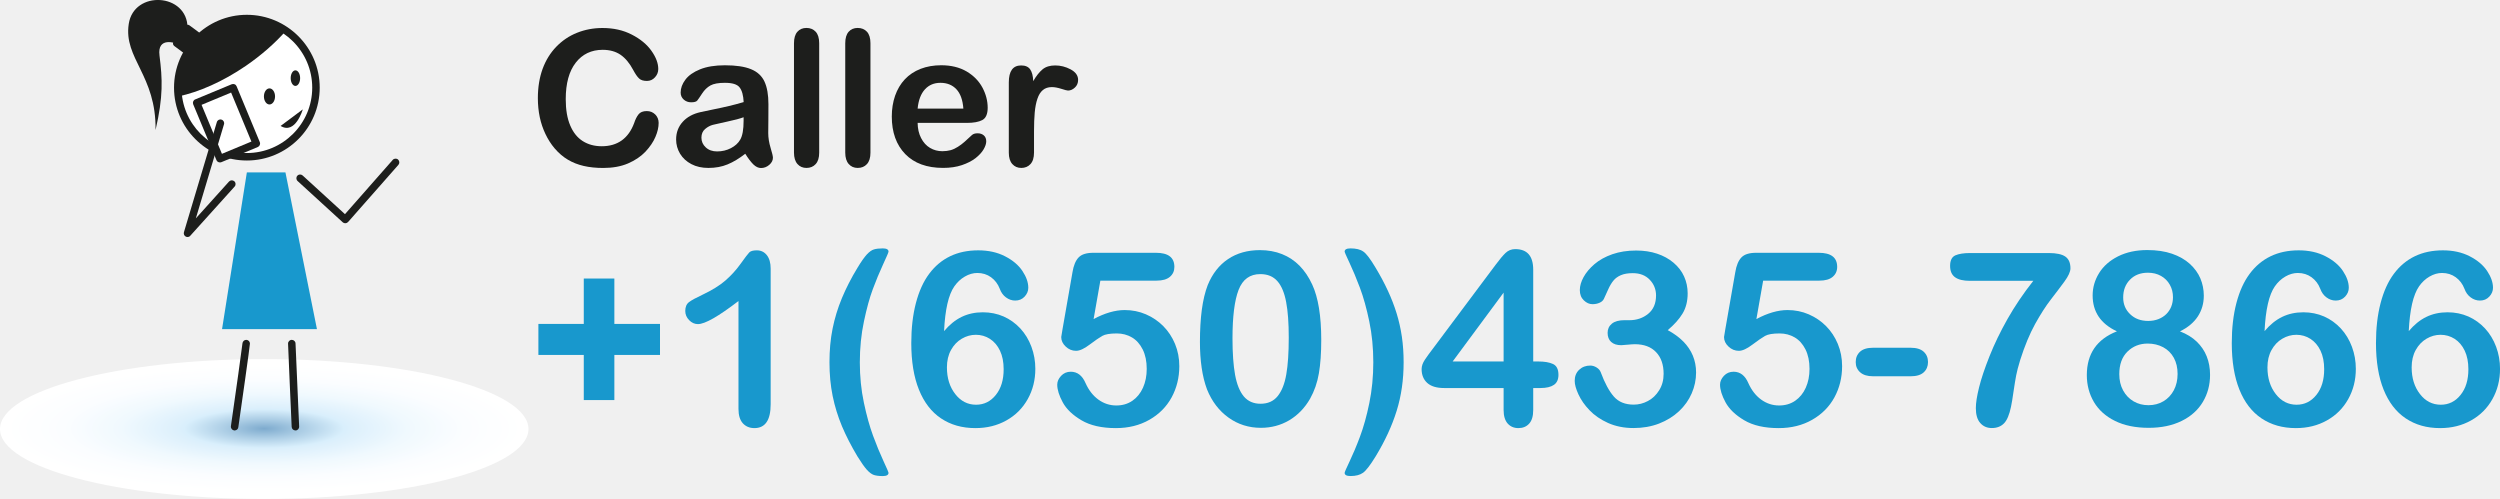
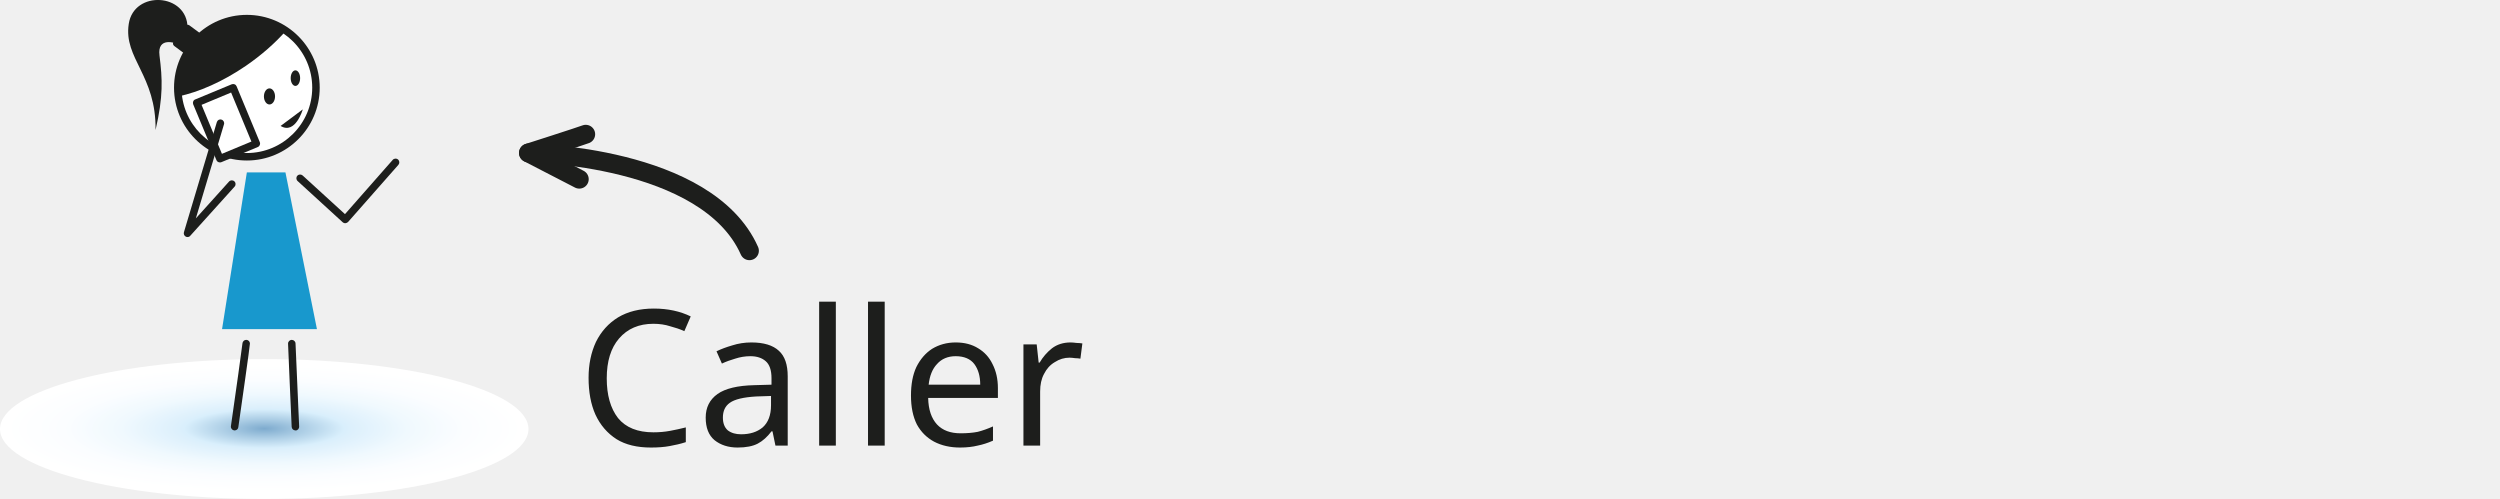
- <svg xmlns="http://www.w3.org/2000/svg" version="1.1" id="Layer_1" x="0px" y="0px" width="79.542px" height="15.875px" viewBox="-5.207 54.997 79.542 15.875" enable-background="new -5.207 54.997 79.542 15.875" xml:space="preserve">
+ <svg xmlns="http://www.w3.org/2000/svg" version="1.1" id="Layer_1" x="0px" y="0px" width="79.542px" height="15.875px" viewBox="0 0 79.542 15.875" enable-background="new 0 0 79.542 15.875" xml:space="preserve">
  <g>
+     <radialGradient id="SVGID_1_" cx="-689.21" cy="-1657.954" r="20.19" gradientTransform="matrix(0.4097 0 0 -0.0996 290.7762 -151.4959)" gradientUnits="userSpaceOnUse">
+       <stop offset="0" style="stop-color:#7EABCE" />
+       <stop offset="0.144" style="stop-color:#AACCE4" />
+       <stop offset="0.307" style="stop-color:#D9EFFC" />
+       <stop offset="0.339" style="stop-color:#DDF0FC" />
+       <stop offset="0.552" style="stop-color:#F0F9FE" />
+       <stop offset="0.771" style="stop-color:#FBFDFF" />
+       <stop offset="1" style="stop-color:#FFFFFF" />
+     </radialGradient>
+     <ellipse fill="url(#SVGID_1_)" cx="8.407" cy="13.65" rx="8.407" ry="2.225" />
    <g>
-       <radialGradient id="SVGID_1_" cx="-1250.612" cy="-393.089" r="20.192" gradientTransform="matrix(0.4097 0 0 0.0996 515.5761 107.785)" gradientUnits="userSpaceOnUse">
-         <stop offset="0" style="stop-color:#7EABCE" />
-         <stop offset="0.144" style="stop-color:#AACCE4" />
-         <stop offset="0.307" style="stop-color:#D9EFFC" />
-         <stop offset="0.339" style="stop-color:#DDF0FC" />
-         <stop offset="0.552" style="stop-color:#F0F9FE" />
-         <stop offset="0.771" style="stop-color:#FBFDFF" />
-         <stop offset="1" style="stop-color:#FFFFFF" />
-       </radialGradient>
-       <ellipse fill="url(#SVGID_1_)" cx="3.2" cy="68.647" rx="8.407" ry="2.225" />
      <g>
        <g>
-           <g>
-             <circle fill="#FFFFFF" cx="2.647" cy="57.786" r="2.199" />
-             <path fill="#1D1E1C" d="M2.647,60.104c-1.278,0-2.317-1.039-2.317-2.318c0-1.278,1.039-2.318,2.317-2.318       s2.318,1.04,2.318,2.318C4.965,59.065,3.925,60.104,2.647,60.104z M2.647,55.706c-1.146,0-2.079,0.934-2.079,2.08       c0,1.147,0.933,2.08,2.079,2.08s2.08-0.933,2.08-2.08C4.727,56.639,3.793,55.706,2.647,55.706z" />
-           </g>
-           <path fill="#1D1E1C" d="M3.893,55.975c-0.354-0.244-0.784-0.389-1.246-0.389c-1.215,0-2.198,0.984-2.198,2.199      c0,0.096,0.007,0.189,0.019,0.279c0.652-0.137,1.408-0.467,2.146-0.971C3.118,56.747,3.552,56.362,3.893,55.975z" />
-           <path fill="#1D1E1C" d="M0.753,56.745c-0.021,0-0.042-0.007-0.061-0.021l-0.355-0.264c-0.045-0.033-0.055-0.097-0.021-0.142      l0.362-0.493c0.016-0.022,0.04-0.036,0.066-0.04c0.032-0.004,0.055,0.002,0.076,0.018l0.359,0.266      c0.021,0.016,0.036,0.039,0.04,0.066s-0.003,0.055-0.019,0.076l-0.366,0.492C0.815,56.73,0.785,56.745,0.753,56.745z" />
-           <path fill="#1D1E1C" d="M-0.258,59.135c0.026-1.742-1.021-2.277-0.853-3.375c0.162-1.086,1.871-0.986,1.871,0.125      c-0.209,0.281-0.362,0.494-0.362,0.494s-0.611-0.232-0.53,0.387C-0.038,57.514-0.01,58.065-0.258,59.135z" />
-           <ellipse fill="#1D1E1C" cx="4.192" cy="57.483" rx="0.15" ry="0.248" />
-           <ellipse fill="#1D1E1C" cx="3.367" cy="58.065" rx="0.177" ry="0.256" />
-           <path fill="#1D1E1C" d="M4.427,58.477c0,0-0.235,0.814-0.706,0.527" />
-           <g>
-             <rect x="1.372" y="57.954" transform="matrix(0.9238 -0.3829 0.3829 0.9238 -22.407 5.2555)" fill="#FFFFFF" width="1.255" height="1.925" />
-             <path fill="#1D1E1C" d="M1.79,60.165c-0.047,0-0.091-0.027-0.11-0.072l-0.74-1.777c-0.012-0.029-0.012-0.062,0-0.092       s0.035-0.053,0.064-0.064l1.161-0.482c0.029-0.012,0.062-0.012,0.092,0s0.052,0.035,0.064,0.064l0.738,1.777       c0.025,0.062-0.004,0.131-0.064,0.156l-1.159,0.482C1.821,60.163,1.805,60.165,1.79,60.165z M1.206,58.333l0.648,1.558       l0.938-0.39l-0.646-1.559L1.206,58.333z" />
-           </g>
-           <path fill="#1D1E1C" d="M0.76,62.538c-0.02,0-0.04-0.004-0.059-0.015c-0.049-0.027-0.071-0.085-0.056-0.138l1.047-3.502      c0.019-0.064,0.085-0.101,0.148-0.08c0.063,0.018,0.099,0.085,0.08,0.148l-0.896,2.994l1.056-1.172      c0.045-0.048,0.119-0.052,0.169-0.008c0.049,0.044,0.053,0.119,0.009,0.168l-1.41,1.564C0.826,62.525,0.793,62.538,0.76,62.538z      " />
-           <path fill="#1D1E1C" d="M5.778,62.1c-0.029,0-0.059-0.01-0.081-0.031l-1.435-1.312c-0.049-0.045-0.053-0.12-0.008-0.169      c0.044-0.05,0.119-0.052,0.169-0.007l1.346,1.23l1.52-1.727c0.044-0.049,0.121-0.053,0.169-0.011      c0.049,0.044,0.054,0.118,0.011,0.169l-1.601,1.818c-0.021,0.023-0.052,0.038-0.083,0.039C5.782,62.1,5.78,62.1,5.778,62.1z" />
-           <path fill="#1D1E1C" d="M2.259,68.692c-0.006,0-0.011,0-0.017,0c-0.065-0.01-0.111-0.07-0.102-0.136      c0.145-1.009,0.361-2.542,0.367-2.632c0.004-0.063,0.057-0.114,0.119-0.114c0.001,0,0.002,0,0.004,0      c0.064,0.002,0.115,0.054,0.115,0.118c0,0.079-0.282,2.058-0.369,2.662C2.369,68.65,2.318,68.692,2.259,68.692z" />
-           <path fill="#1D1E1C" d="M4.192,68.692c-0.063,0-0.116-0.049-0.119-0.113c-0.012-0.264-0.115-2.573-0.115-2.65      c0-0.066,0.053-0.119,0.119-0.119l0,0c0.065,0,0.119,0.053,0.119,0.119c0.001,0.07,0.083,1.93,0.115,2.64      c0.003,0.065-0.048,0.122-0.114,0.124C4.196,68.692,4.194,68.692,4.192,68.692z" />
-           <polygon fill="#1898CD" points="4.877,65.468 1.858,65.468 2.647,60.483 3.875,60.483     " />
+           <circle fill="#FFFFFF" cx="7.854" cy="2.789" r="2.199" />
+           <path fill="#1D1E1C" d="M7.854,5.107c-1.278,0-2.317-1.039-2.317-2.317s1.039-2.317,2.317-2.317s2.318,1.039,2.318,2.317      S9.132,5.107,7.854,5.107z M7.854,0.709c-1.146,0-2.079,0.935-2.079,2.08c0,1.147,0.933,2.08,2.079,2.08s2.08-0.933,2.08-2.08      S9,0.709,7.854,0.709z" />
        </g>
+         <path fill="#1D1E1C" d="M9.1,0.978C8.746,0.734,8.316,0.589,7.854,0.589c-1.215,0-2.198,0.984-2.198,2.199     c0,0.096,0.007,0.189,0.019,0.279c0.652-0.137,1.408-0.467,2.146-0.971C8.325,1.75,8.759,1.365,9.1,0.978z" />
+         <path fill="#1D1E1C" d="M5.96,1.749c-0.021,0-0.042-0.007-0.061-0.021L5.544,1.463C5.499,1.431,5.489,1.367,5.523,1.322     l0.362-0.493c0.016-0.022,0.04-0.036,0.066-0.04c0.032-0.004,0.055,0.002,0.076,0.018l0.359,0.266     c0.021,0.017,0.036,0.039,0.04,0.066C6.43,1.166,6.423,1.193,6.407,1.214L6.041,1.707C6.022,1.734,5.992,1.749,5.96,1.749z" />
+         <path fill="#1D1E1C" d="M4.949,4.138c0.026-1.742-1.021-2.277-0.853-3.375c0.162-1.086,1.871-0.986,1.871,0.125     C5.758,1.169,5.605,1.382,5.605,1.382S4.994,1.15,5.075,1.769C5.169,2.517,5.197,3.068,4.949,4.138z" />
+         <ellipse fill="#1D1E1C" cx="9.399" cy="2.486" rx="0.15" ry="0.248" />
+         <ellipse fill="#1D1E1C" cx="8.574" cy="3.068" rx="0.177" ry="0.256" />
+         <path fill="#1D1E1C" d="M9.634,3.48c0,0-0.235,0.814-0.706,0.527" />
+         <g>
+           <rect x="6.579" y="2.957" transform="matrix(-0.9238 0.3829 -0.3829 -0.9238 15.3645 4.7827)" fill="#FFFFFF" width="1.255" height="1.926" />
+           <path fill="#1D1E1C" d="M6.997,5.168c-0.047,0-0.091-0.026-0.11-0.071L6.147,3.32c-0.012-0.029-0.012-0.062,0-0.092      c0.012-0.031,0.035-0.054,0.064-0.064l1.161-0.482c0.029-0.012,0.062-0.012,0.092,0c0.03,0.012,0.052,0.035,0.064,0.064      l0.738,1.777c0.025,0.062-0.004,0.131-0.064,0.155L7.043,5.16C7.028,5.167,7.012,5.168,6.997,5.168z M6.413,3.336l0.648,1.558      l0.938-0.39l-0.646-1.56L6.413,3.336z" />
+         </g>
+         <path fill="#1D1E1C" d="M5.967,7.542c-0.02,0-0.04-0.004-0.059-0.015C5.859,7.5,5.837,7.441,5.852,7.388l1.047-3.502     c0.019-0.064,0.085-0.102,0.148-0.08c0.063,0.018,0.099,0.086,0.08,0.148L6.231,6.949l1.056-1.172     c0.045-0.049,0.119-0.053,0.169-0.008c0.049,0.043,0.053,0.118,0.009,0.168L6.055,7.5C6.033,7.529,6,7.542,5.967,7.542z" />
+         <path fill="#1D1E1C" d="M10.985,7.103c-0.029,0-0.059-0.01-0.081-0.031L9.469,5.76C9.42,5.715,9.416,5.64,9.461,5.591     C9.505,5.542,9.58,5.54,9.63,5.584l1.346,1.229l1.52-1.727c0.044-0.049,0.121-0.053,0.169-0.012     c0.049,0.045,0.054,0.119,0.011,0.17l-1.601,1.818c-0.021,0.022-0.052,0.037-0.083,0.039C10.989,7.103,10.987,7.103,10.985,7.103     z" />
+         <path fill="#1D1E1C" d="M7.466,13.694c-0.006,0-0.011,0-0.017,0c-0.065-0.01-0.111-0.069-0.102-0.135     c0.145-1.01,0.361-2.543,0.367-2.633c0.004-0.062,0.057-0.113,0.119-0.113c0.001,0,0.002,0,0.004,0     c0.064,0.002,0.115,0.053,0.115,0.117c0,0.079-0.282,2.059-0.369,2.662C7.576,13.653,7.525,13.694,7.466,13.694z" />
+         <path fill="#1D1E1C" d="M9.399,13.694c-0.063,0-0.116-0.049-0.119-0.112c-0.012-0.265-0.115-2.573-0.115-2.649     c0-0.066,0.053-0.119,0.119-0.119l0,0c0.065,0,0.119,0.053,0.119,0.119c0.001,0.069,0.083,1.93,0.115,2.639     c0.003,0.066-0.048,0.123-0.114,0.125C9.403,13.694,9.401,13.694,9.399,13.694z" />
+         <polygon fill="#1898CD" points="10.084,10.472 7.065,10.472 7.854,5.486 9.082,5.486    " />
      </g>
    </g>
-     <g>
-       <path fill="#1D1E1C" d="M15.749,58.907c0,0.137-0.033,0.285-0.102,0.445c-0.067,0.16-0.174,0.316-0.318,0.471    c-0.146,0.154-0.33,0.277-0.556,0.375c-0.226,0.096-0.488,0.143-0.788,0.143c-0.228,0-0.434-0.021-0.62-0.064    s-0.355-0.109-0.507-0.201c-0.152-0.09-0.292-0.211-0.419-0.359c-0.114-0.135-0.211-0.287-0.291-0.455s-0.141-0.346-0.181-0.535    c-0.04-0.191-0.061-0.393-0.061-0.605c0-0.348,0.051-0.658,0.151-0.934c0.101-0.273,0.245-0.508,0.434-0.703    s0.408-0.344,0.661-0.445s0.522-0.152,0.809-0.152c0.349,0,0.659,0.068,0.932,0.209c0.272,0.139,0.481,0.311,0.626,0.516    c0.146,0.205,0.218,0.398,0.218,0.58c0,0.1-0.035,0.188-0.105,0.264c-0.07,0.078-0.156,0.115-0.256,0.115    c-0.111,0-0.195-0.025-0.251-0.08c-0.057-0.053-0.118-0.143-0.188-0.273c-0.113-0.213-0.247-0.373-0.4-0.479    c-0.154-0.105-0.344-0.158-0.569-0.158c-0.358,0-0.645,0.137-0.856,0.408c-0.213,0.273-0.319,0.66-0.319,1.162    c0,0.334,0.047,0.613,0.142,0.836c0.094,0.223,0.227,0.389,0.399,0.498s0.374,0.164,0.605,0.164c0.251,0,0.463-0.062,0.637-0.186    c0.173-0.125,0.304-0.309,0.393-0.549c0.037-0.113,0.083-0.207,0.138-0.277c0.055-0.072,0.144-0.107,0.265-0.107    c0.104,0,0.193,0.035,0.268,0.107C15.711,58.71,15.749,58.8,15.749,58.907z" />
-       <path fill="#1D1E1C" d="M18.505,59.889c-0.193,0.15-0.381,0.264-0.562,0.338c-0.182,0.076-0.385,0.113-0.61,0.113    c-0.205,0-0.386-0.039-0.542-0.121s-0.275-0.191-0.36-0.33c-0.084-0.141-0.126-0.291-0.126-0.453c0-0.221,0.069-0.406,0.209-0.562    c0.139-0.154,0.33-0.258,0.573-0.311c0.051-0.012,0.177-0.039,0.379-0.08c0.201-0.041,0.375-0.078,0.519-0.113    c0.145-0.033,0.301-0.076,0.469-0.125c-0.01-0.211-0.052-0.367-0.128-0.465c-0.075-0.1-0.231-0.148-0.469-0.148    c-0.204,0-0.357,0.027-0.46,0.084s-0.191,0.143-0.265,0.256s-0.125,0.189-0.155,0.225c-0.03,0.037-0.096,0.055-0.196,0.055    c-0.09,0-0.168-0.029-0.233-0.086c-0.065-0.059-0.099-0.133-0.099-0.223c0-0.141,0.05-0.277,0.15-0.41    c0.1-0.135,0.256-0.244,0.467-0.33c0.212-0.086,0.476-0.129,0.791-0.129c0.353,0,0.63,0.041,0.832,0.125    c0.202,0.082,0.345,0.215,0.428,0.395s0.125,0.42,0.125,0.717c0,0.189-0.001,0.348-0.002,0.48    c-0.001,0.131-0.002,0.277-0.004,0.438c0,0.15,0.025,0.309,0.075,0.473c0.05,0.162,0.074,0.268,0.074,0.314    c0,0.082-0.038,0.158-0.115,0.225c-0.078,0.068-0.166,0.102-0.264,0.102c-0.082,0-0.163-0.037-0.244-0.115    C18.681,60.147,18.596,60.036,18.505,59.889z M18.453,58.727c-0.117,0.043-0.288,0.09-0.513,0.137    c-0.225,0.049-0.38,0.084-0.466,0.105c-0.086,0.023-0.169,0.066-0.247,0.133s-0.117,0.158-0.117,0.275    c0,0.121,0.046,0.225,0.138,0.309c0.092,0.086,0.213,0.129,0.361,0.129c0.159,0,0.306-0.035,0.439-0.104    c0.135-0.07,0.233-0.16,0.296-0.27c0.072-0.121,0.108-0.322,0.108-0.6V58.727z" />
-       <path fill="#1D1E1C" d="M20.055,59.854v-3.48c0-0.162,0.036-0.283,0.107-0.365c0.072-0.082,0.168-0.123,0.29-0.123    c0.121,0,0.22,0.041,0.294,0.121c0.074,0.082,0.111,0.203,0.111,0.367v3.48c0,0.162-0.037,0.283-0.113,0.365    c-0.075,0.082-0.173,0.121-0.292,0.121c-0.118,0-0.213-0.041-0.287-0.125C20.092,60.132,20.055,60.01,20.055,59.854z" />
-       <path fill="#1D1E1C" d="M21.686,59.854v-3.48c0-0.162,0.036-0.283,0.107-0.365c0.072-0.082,0.168-0.123,0.29-0.123    c0.121,0,0.22,0.041,0.294,0.121c0.074,0.082,0.111,0.203,0.111,0.367v3.48c0,0.162-0.037,0.283-0.113,0.365    c-0.075,0.082-0.173,0.121-0.292,0.121c-0.118,0-0.213-0.041-0.287-0.125C21.723,60.132,21.686,60.01,21.686,59.854z" />
-       <path fill="#1D1E1C" d="M25.558,58.907h-1.569c0.002,0.182,0.038,0.344,0.11,0.482c0.071,0.139,0.166,0.244,0.285,0.314    c0.118,0.07,0.249,0.105,0.392,0.105c0.097,0,0.185-0.012,0.264-0.033c0.079-0.023,0.156-0.059,0.23-0.107    c0.074-0.047,0.144-0.098,0.206-0.154c0.062-0.055,0.144-0.129,0.244-0.223c0.041-0.035,0.1-0.053,0.176-0.053    c0.083,0,0.149,0.023,0.2,0.068s0.076,0.107,0.076,0.189c0,0.074-0.028,0.158-0.085,0.256c-0.057,0.096-0.143,0.189-0.257,0.279    c-0.115,0.088-0.259,0.162-0.433,0.221s-0.373,0.088-0.598,0.088c-0.516,0-0.917-0.146-1.203-0.439    c-0.286-0.295-0.429-0.693-0.429-1.197c0-0.236,0.035-0.457,0.105-0.66c0.071-0.203,0.174-0.377,0.309-0.521    c0.136-0.145,0.302-0.256,0.5-0.334c0.198-0.076,0.418-0.115,0.658-0.115c0.313,0,0.583,0.066,0.808,0.197    c0.224,0.133,0.392,0.305,0.504,0.514c0.111,0.209,0.167,0.424,0.167,0.641c0,0.201-0.058,0.332-0.173,0.393    C25.93,58.878,25.768,58.907,25.558,58.907z M23.989,58.452h1.455c-0.02-0.275-0.094-0.48-0.223-0.617    c-0.128-0.135-0.297-0.203-0.507-0.203c-0.199,0-0.364,0.068-0.492,0.207S24.016,58.18,23.989,58.452z" />
-       <path fill="#1D1E1C" d="M27.692,59.182v0.672c0,0.162-0.038,0.283-0.114,0.365s-0.174,0.121-0.291,0.121    c-0.116,0-0.211-0.041-0.285-0.123s-0.112-0.203-0.112-0.363V57.62c0-0.361,0.131-0.541,0.392-0.541    c0.133,0,0.229,0.041,0.288,0.125c0.059,0.086,0.091,0.209,0.097,0.375c0.096-0.166,0.194-0.289,0.296-0.375    c0.101-0.084,0.235-0.125,0.403-0.125c0.169,0,0.333,0.041,0.491,0.125c0.159,0.086,0.238,0.197,0.238,0.336    c0,0.098-0.034,0.18-0.102,0.242c-0.067,0.064-0.141,0.096-0.219,0.096c-0.029,0-0.101-0.018-0.213-0.055    c-0.113-0.035-0.213-0.055-0.299-0.055c-0.117,0-0.214,0.031-0.288,0.094c-0.074,0.061-0.132,0.152-0.173,0.275    c-0.042,0.121-0.07,0.266-0.086,0.434C27.7,58.737,27.692,58.942,27.692,59.182z" />
-     </g>
-     <g>
-       <path fill="#1898CD" d="M14.34,67.726h-0.973V66.29h-1.444v-0.987h1.444v-1.444h0.973v1.444h1.452v0.987H14.34V67.726z" />
-       <path fill="#1898CD" d="M18.289,68.006v-3.431c-0.639,0.49-1.068,0.734-1.29,0.734c-0.105,0-0.199-0.042-0.28-0.126    c-0.082-0.084-0.123-0.182-0.123-0.292c0-0.128,0.04-0.223,0.121-0.283c0.08-0.06,0.222-0.138,0.426-0.233    c0.304-0.144,0.547-0.294,0.729-0.452c0.183-0.159,0.344-0.336,0.484-0.532s0.232-0.316,0.275-0.361    c0.043-0.046,0.123-0.068,0.241-0.068c0.133,0,0.24,0.052,0.32,0.154c0.081,0.104,0.121,0.245,0.121,0.427v4.316    c0,0.506-0.173,0.759-0.517,0.759c-0.153,0-0.276-0.052-0.37-0.155C18.334,68.359,18.289,68.207,18.289,68.006z" />
-       <path fill="#1898CD" d="M21.184,66.524c0-0.38,0.032-0.735,0.098-1.065s0.165-0.656,0.298-0.977    c0.134-0.32,0.298-0.642,0.494-0.963c0.118-0.196,0.218-0.338,0.298-0.425c0.081-0.087,0.156-0.141,0.229-0.162    c0.071-0.021,0.164-0.032,0.277-0.032c0.123,0,0.185,0.034,0.185,0.103c0,0.022-0.058,0.158-0.174,0.408    c-0.115,0.251-0.225,0.513-0.326,0.786c-0.102,0.274-0.196,0.616-0.282,1.026c-0.087,0.409-0.131,0.843-0.131,1.301    c0,0.452,0.043,0.881,0.129,1.285c0.085,0.405,0.183,0.756,0.292,1.052c0.109,0.297,0.219,0.562,0.328,0.798    s0.164,0.362,0.164,0.383c0,0.067-0.062,0.102-0.185,0.102c-0.116,0-0.21-0.012-0.281-0.035c-0.071-0.024-0.146-0.08-0.225-0.168    s-0.177-0.229-0.298-0.423c-0.198-0.331-0.362-0.651-0.492-0.959c-0.129-0.309-0.228-0.628-0.296-0.96    C21.218,67.266,21.184,66.909,21.184,66.524z" />
-       <path fill="#1898CD" d="M24.83,65.532c0.171-0.203,0.357-0.354,0.559-0.452s0.426-0.147,0.675-0.147    c0.238,0,0.459,0.045,0.662,0.134c0.202,0.09,0.379,0.217,0.531,0.381c0.152,0.165,0.27,0.359,0.353,0.583    s0.124,0.457,0.124,0.701c0,0.354-0.081,0.676-0.243,0.965s-0.388,0.515-0.679,0.677c-0.29,0.163-0.619,0.244-0.985,0.244    c-0.423,0-0.787-0.104-1.094-0.31s-0.541-0.511-0.703-0.914s-0.243-0.897-0.243-1.48c0-0.475,0.049-0.899,0.147-1.274    c0.098-0.374,0.238-0.685,0.422-0.931c0.184-0.247,0.406-0.433,0.667-0.559c0.262-0.126,0.56-0.188,0.894-0.188    c0.322,0,0.605,0.062,0.851,0.188s0.43,0.281,0.555,0.468c0.124,0.186,0.187,0.364,0.187,0.535c0,0.104-0.039,0.197-0.117,0.281    s-0.177,0.126-0.298,0.126c-0.105,0-0.204-0.033-0.294-0.1c-0.091-0.066-0.157-0.159-0.2-0.277    c-0.058-0.15-0.149-0.272-0.275-0.364c-0.125-0.091-0.271-0.137-0.438-0.137c-0.133,0-0.266,0.038-0.397,0.114    c-0.132,0.077-0.243,0.181-0.334,0.312C24.971,64.374,24.863,64.848,24.83,65.532z M25.848,67.874c0.254,0,0.464-0.104,0.63-0.312    c0.166-0.207,0.248-0.479,0.248-0.816c0-0.229-0.038-0.425-0.116-0.59c-0.078-0.164-0.185-0.29-0.32-0.377s-0.286-0.13-0.449-0.13    c-0.155,0-0.305,0.041-0.446,0.124c-0.143,0.083-0.257,0.203-0.344,0.36s-0.13,0.342-0.13,0.553c0,0.339,0.088,0.622,0.264,0.848    C25.36,67.76,25.582,67.874,25.848,67.874z" />
-       <path fill="#1898CD" d="M31.594,63.926h-1.791l-0.215,1.222c0.357-0.19,0.687-0.286,0.988-0.286c0.241,0,0.467,0.045,0.677,0.136    s0.394,0.216,0.552,0.375c0.159,0.16,0.283,0.349,0.374,0.567c0.09,0.219,0.136,0.454,0.136,0.705    c0,0.364-0.082,0.696-0.245,0.996c-0.164,0.299-0.399,0.536-0.707,0.712c-0.309,0.176-0.663,0.265-1.065,0.265    c-0.45,0-0.815-0.083-1.096-0.249s-0.479-0.356-0.596-0.571c-0.116-0.215-0.175-0.403-0.175-0.563    c0-0.099,0.041-0.191,0.122-0.279c0.082-0.088,0.185-0.132,0.308-0.132c0.211,0,0.368,0.122,0.472,0.365    c0.101,0.224,0.236,0.398,0.407,0.522s0.361,0.187,0.572,0.187c0.194,0,0.363-0.05,0.51-0.15c0.146-0.101,0.258-0.239,0.337-0.415    s0.119-0.376,0.119-0.6c0-0.241-0.043-0.447-0.128-0.618c-0.086-0.171-0.2-0.299-0.344-0.383    c-0.143-0.084-0.303-0.126-0.479-0.126c-0.216,0-0.371,0.026-0.464,0.079s-0.227,0.145-0.401,0.276    c-0.175,0.133-0.318,0.198-0.432,0.198c-0.123,0-0.232-0.044-0.328-0.134c-0.096-0.089-0.144-0.19-0.144-0.304    c0-0.013,0.014-0.098,0.042-0.256l0.316-1.807c0.035-0.216,0.101-0.373,0.196-0.471c0.095-0.099,0.251-0.147,0.467-0.147h1.991    c0.393,0,0.588,0.149,0.588,0.449c0,0.13-0.048,0.236-0.143,0.316C31.921,63.885,31.781,63.926,31.594,63.926z" />
-       <path fill="#1898CD" d="M36.831,65.811c0,0.412-0.024,0.767-0.075,1.063c-0.05,0.297-0.144,0.565-0.279,0.807    c-0.171,0.297-0.392,0.525-0.663,0.687c-0.271,0.16-0.573,0.241-0.905,0.241c-0.382,0-0.725-0.108-1.027-0.324    c-0.303-0.217-0.531-0.516-0.685-0.897c-0.078-0.209-0.135-0.439-0.171-0.692c-0.037-0.252-0.055-0.525-0.055-0.819    c0-0.38,0.02-0.722,0.06-1.026c0.041-0.304,0.104-0.565,0.188-0.784c0.148-0.361,0.364-0.638,0.647-0.827    c0.282-0.189,0.62-0.285,1.012-0.285c0.259,0,0.494,0.043,0.705,0.127c0.212,0.084,0.396,0.207,0.557,0.369    c0.159,0.162,0.295,0.362,0.405,0.602C36.735,64.466,36.831,65.052,36.831,65.811z M35.797,65.736c0-0.46-0.027-0.837-0.083-1.13    c-0.055-0.292-0.147-0.514-0.278-0.663s-0.312-0.225-0.543-0.225c-0.332,0-0.562,0.167-0.692,0.502    c-0.129,0.334-0.194,0.85-0.194,1.546c0,0.473,0.028,0.859,0.083,1.161c0.056,0.302,0.148,0.529,0.279,0.685    c0.131,0.154,0.308,0.231,0.531,0.231c0.231,0,0.413-0.08,0.543-0.241c0.131-0.161,0.223-0.391,0.275-0.69    C35.771,66.613,35.797,66.221,35.797,65.736z" />
-       <path fill="#1898CD" d="M39.452,66.524c0,0.553-0.073,1.066-0.221,1.542c-0.147,0.475-0.37,0.959-0.669,1.451    c-0.169,0.276-0.302,0.45-0.4,0.521c-0.098,0.07-0.23,0.105-0.399,0.105c-0.126,0-0.188-0.034-0.188-0.102    c0-0.022,0.053-0.144,0.158-0.364c0.105-0.22,0.216-0.481,0.33-0.786c0.114-0.304,0.214-0.661,0.298-1.072    s0.126-0.843,0.126-1.295c0-0.455-0.042-0.889-0.128-1.301c-0.085-0.412-0.185-0.77-0.298-1.071s-0.223-0.563-0.328-0.786    s-0.158-0.344-0.158-0.363c0-0.068,0.062-0.103,0.188-0.103c0.176,0,0.312,0.033,0.407,0.101c0.096,0.066,0.227,0.239,0.393,0.519    c0.148,0.246,0.277,0.488,0.388,0.728c0.111,0.238,0.203,0.478,0.277,0.716c0.074,0.239,0.13,0.488,0.168,0.747    S39.452,66.24,39.452,66.524z" />
-       <path fill="#1898CD" d="M42.633,68.044v-0.701h-1.893c-0.238,0-0.418-0.055-0.537-0.162c-0.119-0.108-0.179-0.256-0.179-0.441    c0-0.048,0.009-0.097,0.026-0.146s0.044-0.101,0.079-0.154s0.071-0.106,0.109-0.156c0.037-0.051,0.084-0.112,0.139-0.186    l1.999-2.673c0.131-0.176,0.238-0.304,0.322-0.383s0.186-0.119,0.304-0.119c0.382,0,0.573,0.219,0.573,0.656v2.919h0.162    c0.193,0,0.349,0.026,0.465,0.079c0.117,0.053,0.176,0.168,0.176,0.347c0,0.146-0.048,0.252-0.144,0.318s-0.238,0.101-0.43,0.101    h-0.229v0.701c0,0.193-0.043,0.337-0.129,0.432c-0.085,0.094-0.199,0.142-0.343,0.142c-0.141,0-0.255-0.049-0.341-0.146    C42.677,68.375,42.633,68.232,42.633,68.044z M41.012,66.498h1.621v-2.191L41.012,66.498z" />
-       <path fill="#1898CD" d="M46.634,65.185c0.231,0,0.431-0.067,0.598-0.203s0.251-0.331,0.251-0.585c0-0.193-0.067-0.36-0.2-0.499    c-0.133-0.14-0.312-0.21-0.539-0.21c-0.153,0-0.279,0.021-0.379,0.064s-0.178,0.1-0.235,0.17c-0.059,0.07-0.113,0.16-0.164,0.271    c-0.052,0.11-0.099,0.215-0.142,0.312c-0.025,0.053-0.07,0.095-0.136,0.124c-0.065,0.03-0.141,0.046-0.227,0.046    c-0.101,0-0.192-0.041-0.277-0.123c-0.084-0.081-0.126-0.19-0.126-0.326c0-0.13,0.04-0.268,0.119-0.412s0.194-0.282,0.347-0.413    s0.341-0.235,0.567-0.315c0.227-0.079,0.479-0.118,0.758-0.118c0.244,0,0.467,0.033,0.667,0.1    c0.201,0.066,0.376,0.163,0.524,0.288c0.148,0.126,0.261,0.271,0.336,0.438s0.113,0.345,0.113,0.536    c0,0.251-0.055,0.467-0.164,0.646s-0.267,0.354-0.47,0.525c0.196,0.105,0.361,0.227,0.496,0.362    c0.134,0.136,0.235,0.286,0.303,0.45c0.068,0.165,0.103,0.343,0.103,0.534c0,0.229-0.046,0.45-0.138,0.663    c-0.092,0.214-0.228,0.404-0.405,0.571c-0.179,0.167-0.391,0.298-0.636,0.393c-0.245,0.094-0.516,0.142-0.812,0.142    c-0.302,0-0.571-0.055-0.811-0.162c-0.239-0.108-0.436-0.244-0.59-0.406c-0.155-0.162-0.271-0.329-0.351-0.503    s-0.119-0.316-0.119-0.43c0-0.146,0.047-0.264,0.142-0.353c0.094-0.089,0.212-0.134,0.353-0.134c0.07,0,0.138,0.021,0.203,0.062    c0.065,0.041,0.108,0.091,0.129,0.148c0.13,0.35,0.271,0.609,0.42,0.778c0.149,0.17,0.36,0.255,0.632,0.255    c0.155,0,0.306-0.038,0.45-0.115c0.145-0.076,0.265-0.19,0.358-0.341c0.095-0.151,0.142-0.326,0.142-0.524    c0-0.294-0.081-0.524-0.241-0.691c-0.161-0.168-0.385-0.251-0.672-0.251c-0.05,0-0.128,0.005-0.233,0.015    c-0.105,0.011-0.174,0.016-0.203,0.016c-0.139,0-0.245-0.035-0.321-0.104c-0.075-0.069-0.112-0.166-0.112-0.289    c0-0.12,0.045-0.218,0.136-0.292c0.09-0.074,0.225-0.111,0.403-0.111H46.634z" />
-       <path fill="#1898CD" d="M52.682,63.926h-1.791l-0.215,1.222c0.357-0.19,0.687-0.286,0.988-0.286c0.241,0,0.467,0.045,0.677,0.136    s0.394,0.216,0.552,0.375c0.159,0.16,0.283,0.349,0.374,0.567c0.09,0.219,0.136,0.454,0.136,0.705    c0,0.364-0.082,0.696-0.245,0.996c-0.164,0.299-0.399,0.536-0.707,0.712c-0.309,0.176-0.663,0.265-1.065,0.265    c-0.45,0-0.815-0.083-1.096-0.249s-0.479-0.356-0.596-0.571c-0.116-0.215-0.175-0.403-0.175-0.563    c0-0.099,0.041-0.191,0.122-0.279c0.082-0.088,0.185-0.132,0.308-0.132c0.211,0,0.368,0.122,0.472,0.365    c0.101,0.224,0.236,0.398,0.407,0.522s0.361,0.187,0.572,0.187c0.194,0,0.363-0.05,0.51-0.15c0.146-0.101,0.258-0.239,0.337-0.415    s0.119-0.376,0.119-0.6c0-0.241-0.043-0.447-0.128-0.618c-0.086-0.171-0.2-0.299-0.344-0.383    c-0.143-0.084-0.303-0.126-0.479-0.126c-0.216,0-0.371,0.026-0.464,0.079s-0.227,0.145-0.401,0.276    c-0.175,0.133-0.318,0.198-0.432,0.198c-0.123,0-0.232-0.044-0.328-0.134c-0.096-0.089-0.144-0.19-0.144-0.304    c0-0.013,0.014-0.098,0.042-0.256l0.316-1.807c0.035-0.216,0.101-0.373,0.196-0.471c0.095-0.099,0.251-0.147,0.467-0.147h1.991    c0.393,0,0.588,0.149,0.588,0.449c0,0.13-0.048,0.236-0.143,0.316C53.009,63.885,52.869,63.926,52.682,63.926z" />
-       <path fill="#1898CD" d="M55.582,66.969H54.39c-0.181,0-0.318-0.042-0.412-0.126c-0.095-0.084-0.142-0.193-0.142-0.326    c0-0.136,0.046-0.246,0.138-0.33s0.23-0.126,0.416-0.126h1.191c0.187,0,0.325,0.042,0.417,0.126s0.138,0.194,0.138,0.33    c0,0.133-0.045,0.242-0.136,0.326S55.771,66.969,55.582,66.969z" />
-       <path fill="#1898CD" d="M57.471,63.048h2.511c0.241,0,0.416,0.038,0.524,0.113c0.107,0.075,0.162,0.199,0.162,0.373    c0,0.105-0.063,0.245-0.19,0.419c-0.127,0.173-0.271,0.364-0.434,0.574s-0.329,0.471-0.502,0.782    c-0.172,0.312-0.33,0.693-0.473,1.143c-0.061,0.199-0.104,0.363-0.129,0.494c-0.024,0.131-0.053,0.301-0.083,0.509    c-0.029,0.209-0.056,0.368-0.079,0.479c-0.053,0.256-0.127,0.434-0.224,0.533s-0.226,0.149-0.387,0.149    c-0.153,0-0.276-0.054-0.369-0.161c-0.094-0.106-0.14-0.264-0.14-0.473c0-0.161,0.033-0.38,0.102-0.656    c0.067-0.276,0.179-0.607,0.332-0.993s0.345-0.782,0.574-1.188c0.23-0.406,0.504-0.811,0.82-1.213h-2.017    c-0.212,0-0.369-0.038-0.474-0.115c-0.104-0.076-0.156-0.196-0.156-0.359c0-0.174,0.055-0.285,0.166-0.336    C57.118,63.073,57.272,63.048,57.471,63.048z" />
-       <path fill="#1898CD" d="M61.374,64.397c0-0.251,0.068-0.488,0.205-0.711c0.138-0.222,0.339-0.4,0.604-0.533    c0.266-0.133,0.575-0.2,0.93-0.2c0.299,0,0.562,0.039,0.788,0.117c0.226,0.078,0.414,0.186,0.565,0.322    c0.15,0.137,0.263,0.292,0.336,0.464c0.072,0.172,0.109,0.355,0.109,0.549c0,0.246-0.064,0.466-0.19,0.66    c-0.127,0.193-0.316,0.352-0.568,0.475c0.214,0.083,0.392,0.191,0.532,0.326s0.247,0.29,0.318,0.468    c0.071,0.177,0.107,0.374,0.107,0.59c0,0.316-0.076,0.604-0.229,0.861s-0.379,0.46-0.675,0.605    c-0.297,0.146-0.646,0.219-1.049,0.219c-0.417,0-0.774-0.073-1.07-0.219c-0.297-0.146-0.521-0.347-0.672-0.602    c-0.15-0.255-0.226-0.541-0.226-0.857c0-0.677,0.319-1.141,0.957-1.392C61.631,65.299,61.374,64.918,61.374,64.397z     M64.077,66.893c0-0.196-0.04-0.367-0.12-0.513c-0.081-0.146-0.194-0.258-0.34-0.336c-0.146-0.077-0.309-0.116-0.49-0.116    c-0.256,0-0.471,0.085-0.645,0.256s-0.26,0.41-0.26,0.717c0,0.196,0.04,0.369,0.122,0.519s0.193,0.265,0.334,0.347    s0.298,0.122,0.471,0.122c0.177,0,0.335-0.041,0.476-0.124s0.251-0.2,0.332-0.351C64.037,67.262,64.077,67.09,64.077,66.893z     M63.134,63.674c-0.236,0-0.427,0.073-0.571,0.221c-0.145,0.146-0.217,0.336-0.217,0.567c0,0.214,0.074,0.392,0.223,0.533    c0.148,0.143,0.339,0.213,0.573,0.213c0.118,0,0.226-0.019,0.322-0.057c0.097-0.037,0.18-0.09,0.249-0.156    c0.068-0.066,0.122-0.146,0.16-0.237c0.037-0.092,0.057-0.193,0.057-0.304c0-0.148-0.033-0.281-0.101-0.399    c-0.066-0.118-0.16-0.211-0.28-0.279C63.428,63.708,63.291,63.674,63.134,63.674z" />
-       <path fill="#1898CD" d="M66.844,65.532c0.171-0.203,0.357-0.354,0.559-0.452s0.426-0.147,0.675-0.147    c0.238,0,0.459,0.045,0.662,0.134c0.202,0.09,0.379,0.217,0.531,0.381c0.152,0.165,0.27,0.359,0.353,0.583    s0.124,0.457,0.124,0.701c0,0.354-0.081,0.676-0.243,0.965s-0.388,0.515-0.679,0.677c-0.29,0.163-0.619,0.244-0.985,0.244    c-0.423,0-0.787-0.104-1.094-0.31s-0.541-0.511-0.703-0.914s-0.243-0.897-0.243-1.48c0-0.475,0.049-0.899,0.147-1.274    c0.098-0.374,0.238-0.685,0.422-0.931c0.184-0.247,0.406-0.433,0.667-0.559c0.262-0.126,0.56-0.188,0.894-0.188    c0.322,0,0.605,0.062,0.851,0.188s0.43,0.281,0.555,0.468c0.124,0.186,0.187,0.364,0.187,0.535c0,0.104-0.039,0.197-0.117,0.281    s-0.177,0.126-0.298,0.126c-0.105,0-0.204-0.033-0.294-0.1c-0.091-0.066-0.157-0.159-0.2-0.277    c-0.058-0.15-0.149-0.272-0.275-0.364c-0.125-0.091-0.271-0.137-0.438-0.137c-0.133,0-0.266,0.038-0.397,0.114    c-0.132,0.077-0.243,0.181-0.334,0.312C66.986,64.374,66.877,64.848,66.844,65.532z M67.863,67.874    c0.254,0,0.464-0.104,0.63-0.312c0.166-0.207,0.248-0.479,0.248-0.816c0-0.229-0.038-0.425-0.116-0.59    c-0.078-0.164-0.185-0.29-0.32-0.377s-0.286-0.13-0.449-0.13c-0.155,0-0.305,0.041-0.446,0.124    c-0.143,0.083-0.257,0.203-0.344,0.36s-0.13,0.342-0.13,0.553c0,0.339,0.088,0.622,0.264,0.848    C67.375,67.76,67.596,67.874,67.863,67.874z" />
-       <path fill="#1898CD" d="M71.432,65.532c0.171-0.203,0.357-0.354,0.559-0.452s0.426-0.147,0.675-0.147    c0.238,0,0.459,0.045,0.662,0.134c0.202,0.09,0.379,0.217,0.531,0.381c0.152,0.165,0.27,0.359,0.353,0.583    s0.124,0.457,0.124,0.701c0,0.354-0.081,0.676-0.243,0.965s-0.388,0.515-0.679,0.677c-0.29,0.163-0.619,0.244-0.985,0.244    c-0.423,0-0.787-0.104-1.094-0.31s-0.541-0.511-0.703-0.914s-0.243-0.897-0.243-1.48c0-0.475,0.049-0.899,0.147-1.274    c0.098-0.374,0.238-0.685,0.422-0.931c0.184-0.247,0.406-0.433,0.667-0.559c0.262-0.126,0.56-0.188,0.894-0.188    c0.322,0,0.605,0.062,0.851,0.188s0.43,0.281,0.555,0.468c0.124,0.186,0.187,0.364,0.187,0.535c0,0.104-0.039,0.197-0.117,0.281    s-0.177,0.126-0.298,0.126c-0.105,0-0.204-0.033-0.294-0.1c-0.091-0.066-0.157-0.159-0.2-0.277    c-0.058-0.15-0.149-0.272-0.275-0.364c-0.125-0.091-0.271-0.137-0.438-0.137c-0.133,0-0.266,0.038-0.397,0.114    c-0.132,0.077-0.243,0.181-0.334,0.312C71.574,64.374,71.465,64.848,71.432,65.532z M72.451,67.874    c0.254,0,0.464-0.104,0.63-0.312c0.166-0.207,0.248-0.479,0.248-0.816c0-0.229-0.038-0.425-0.116-0.59    c-0.078-0.164-0.185-0.29-0.32-0.377s-0.286-0.13-0.449-0.13c-0.155,0-0.305,0.041-0.446,0.124    c-0.143,0.083-0.257,0.203-0.344,0.36s-0.13,0.342-0.13,0.553c0,0.339,0.088,0.622,0.264,0.848    C71.962,67.76,72.184,67.874,72.451,67.874z" />
-     </g>
+   </g>
+   <text transform="matrix(1 0 0 1 18.3672 14.1768)" fill="#1D1E1C" font-family="'ArialRoundedMTBold'" font-size="6.02">Caller</text>
+   <g>
+     <path fill="none" stroke="#1D1E1C" stroke-width="0.6" stroke-linecap="round" stroke-linejoin="round" stroke-miterlimit="10" d="   M16.814,4.866c0,0,5.681,0.074,7.031,3.112" />
+     <path fill="none" stroke="#1D1E1C" stroke-width="0.6" stroke-linecap="round" stroke-linejoin="round" stroke-miterlimit="10" d="   M18.636,4.271c-0.172,0.067-1.822,0.595-1.822,0.595l1.617,0.835" />
  </g>
</svg>
